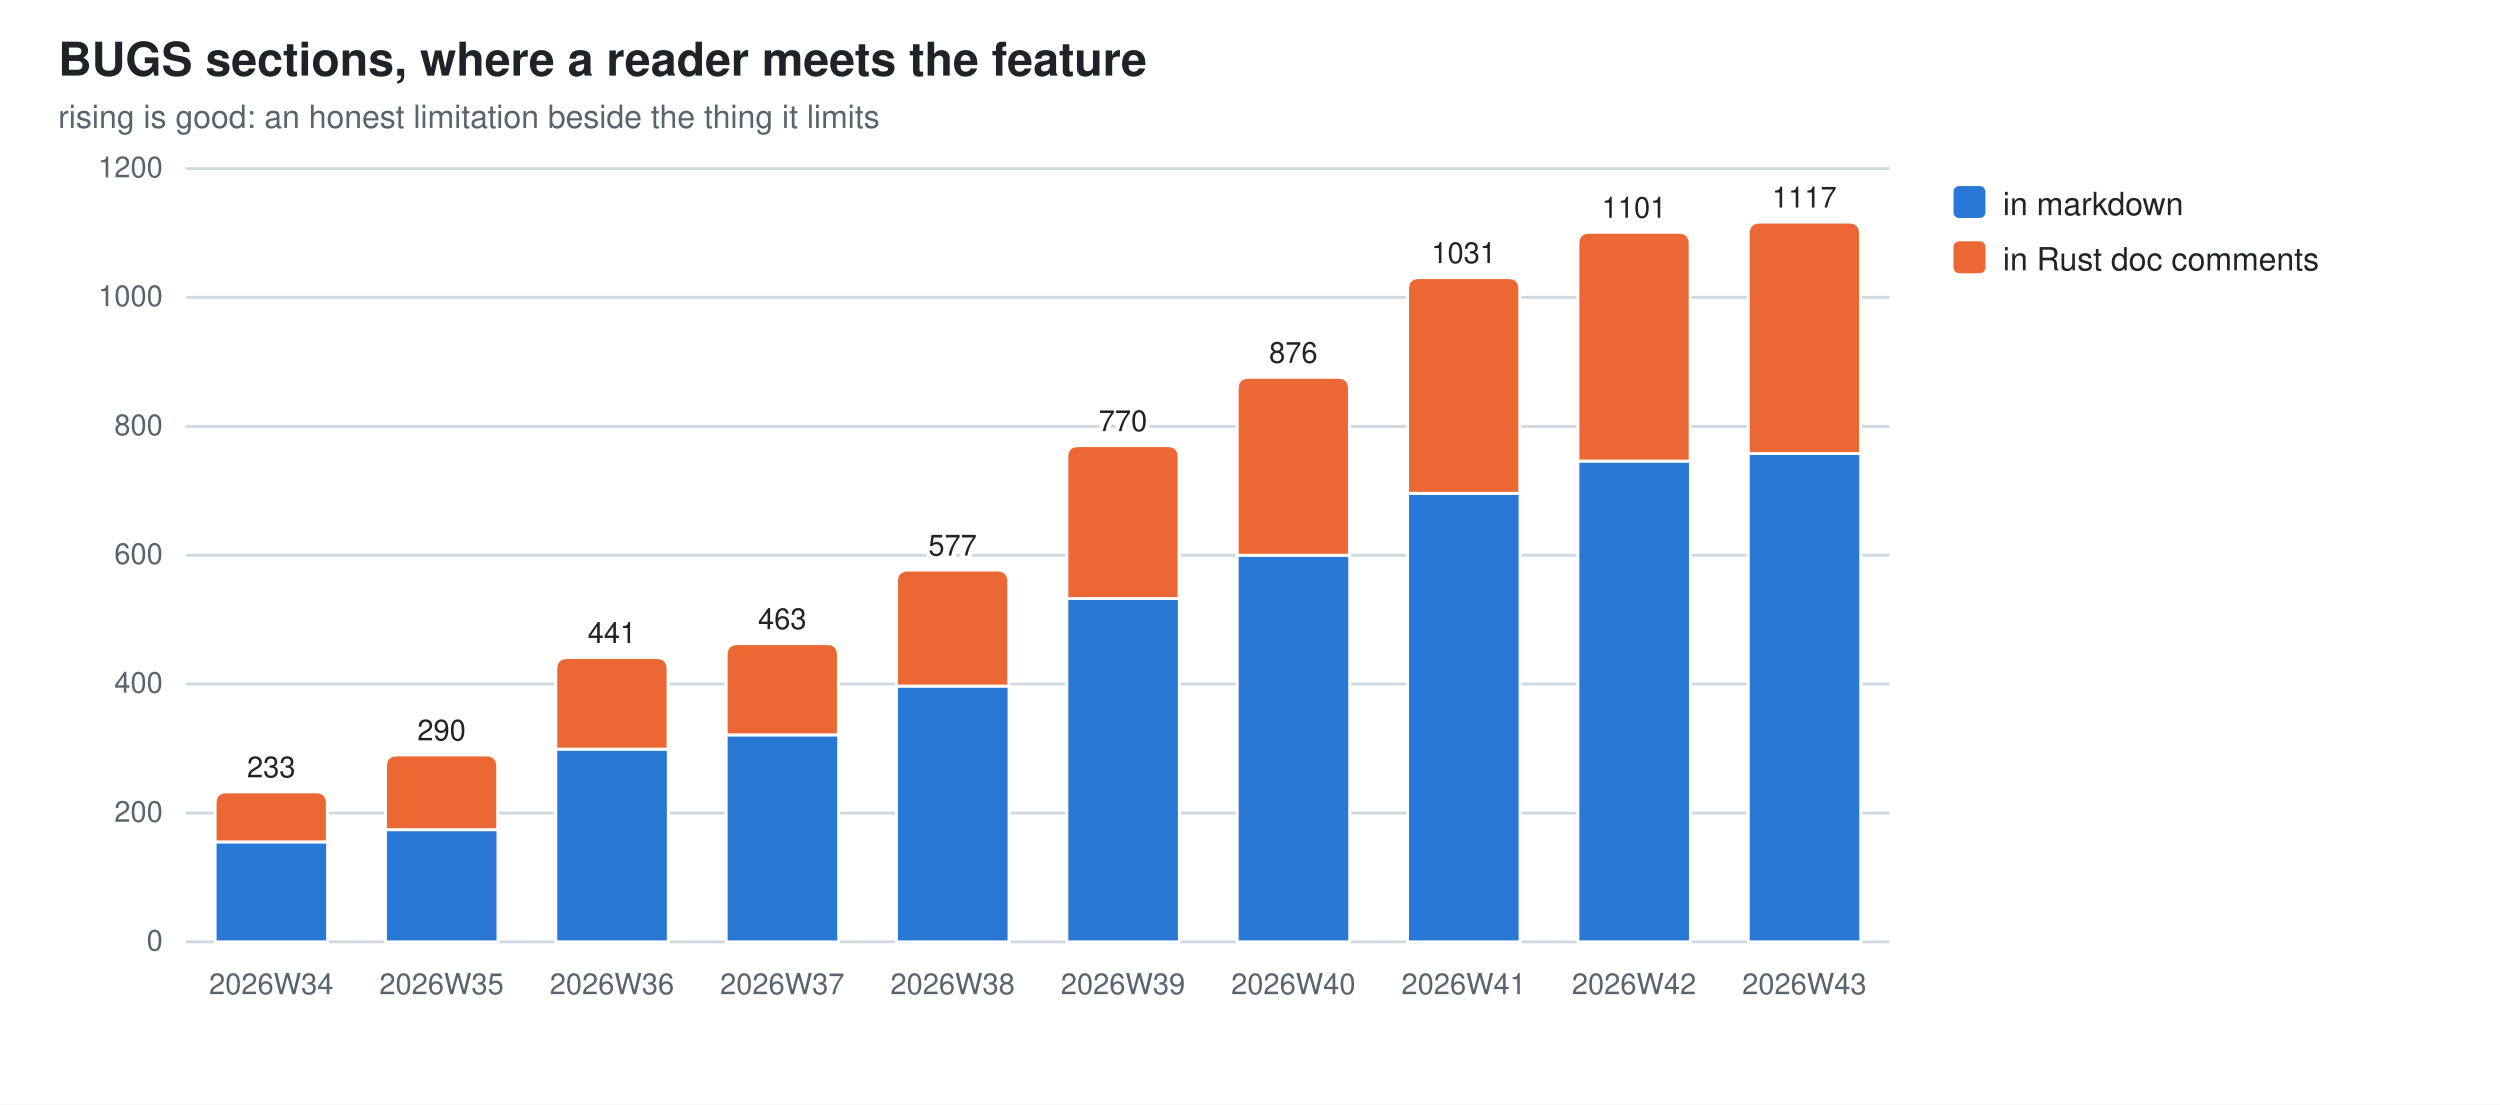
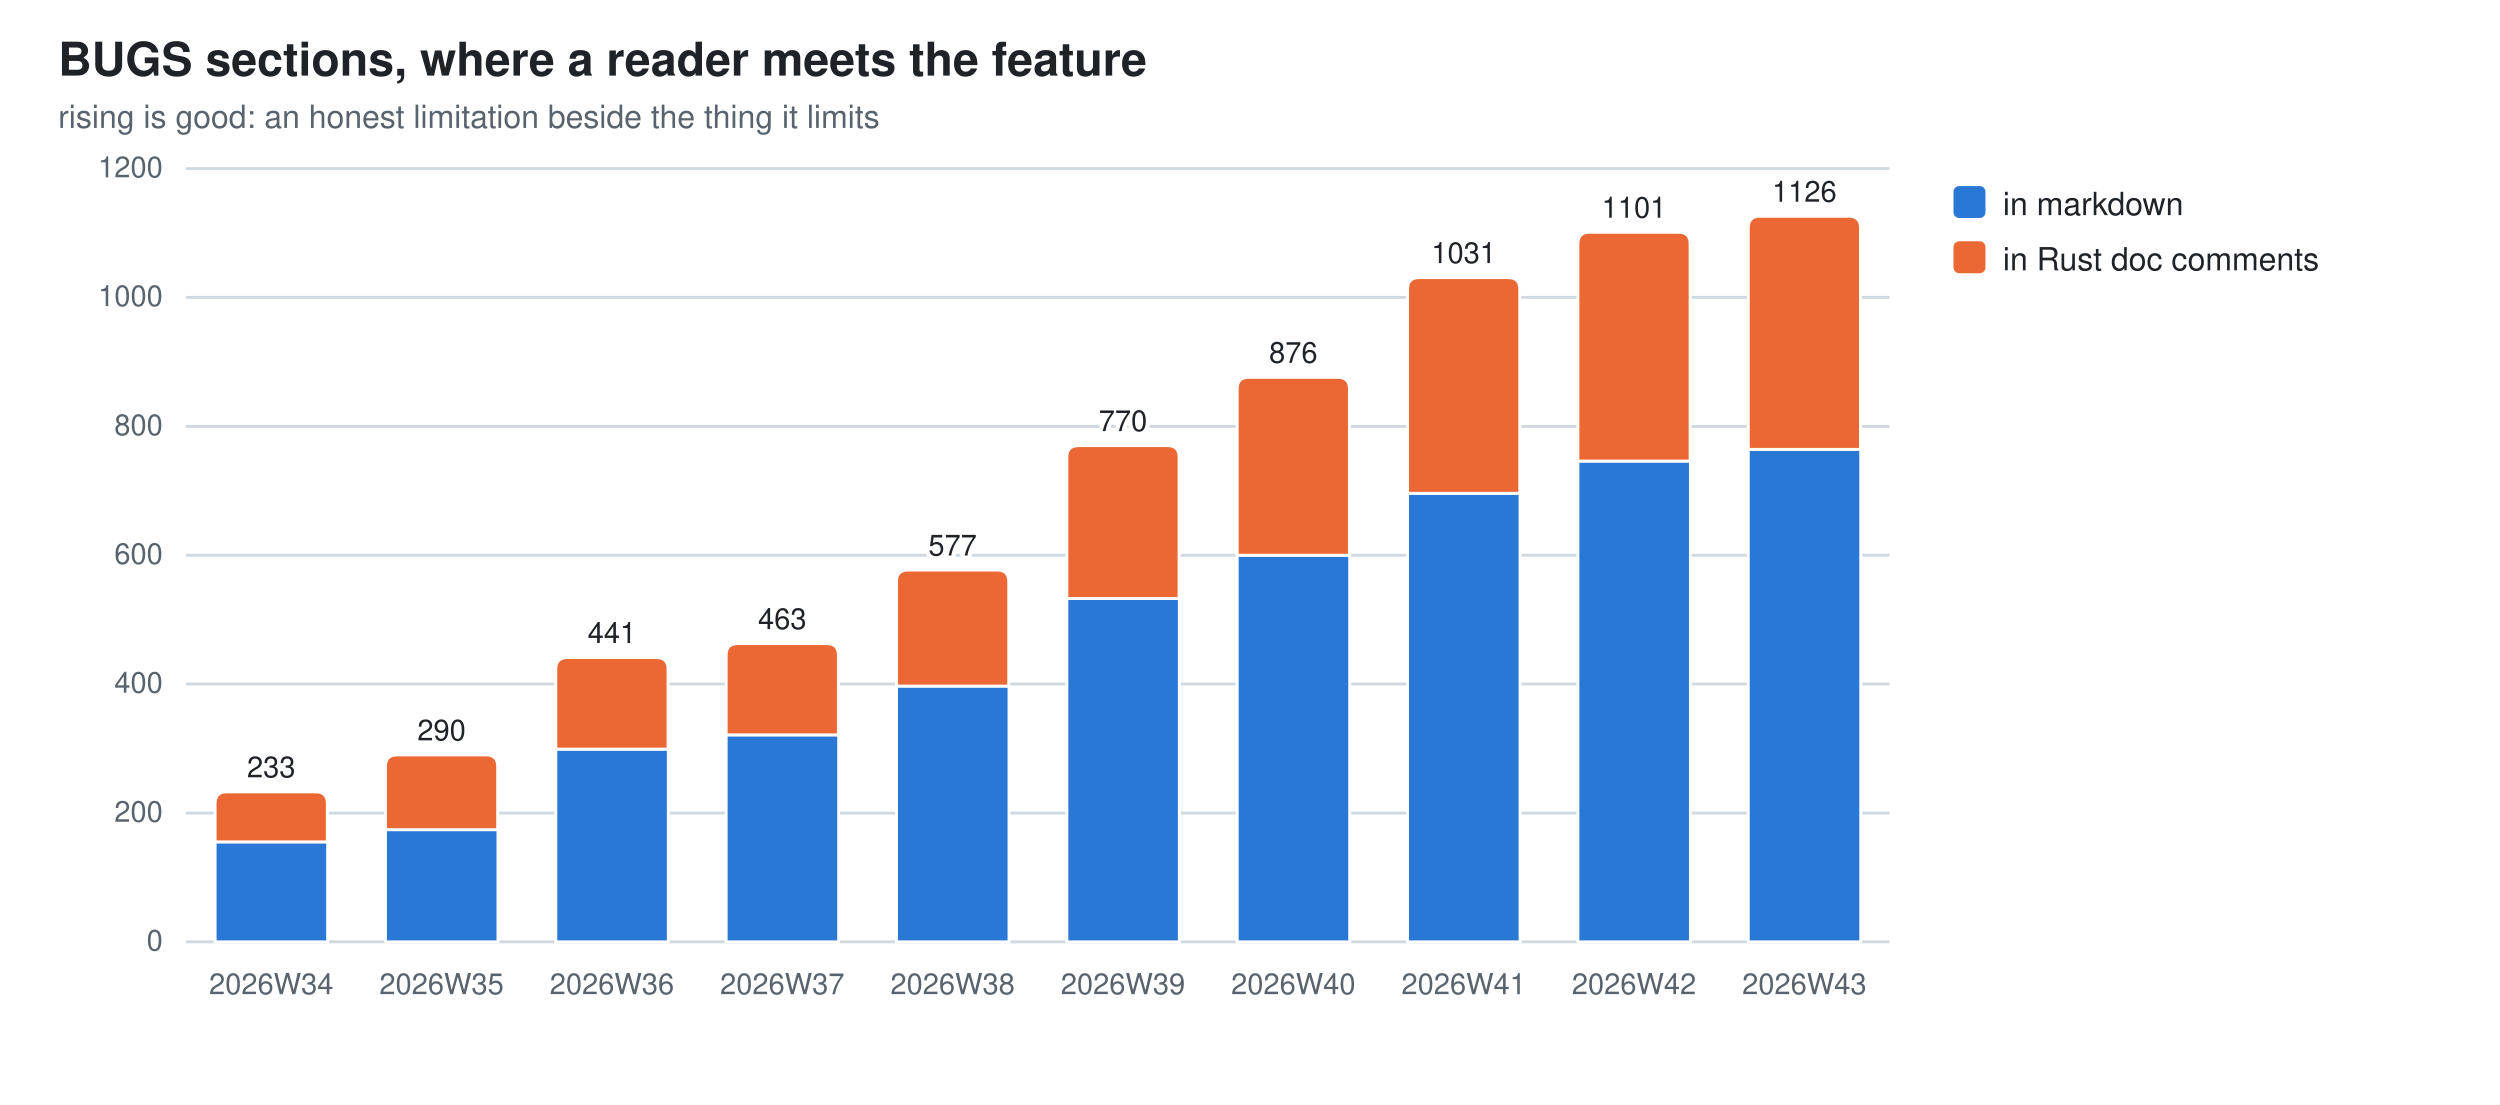
<svg xmlns="http://www.w3.org/2000/svg" width="860" height="380" viewBox="0 0 860 380" role="img" aria-label="BUGS sections, where a reader meets the feature">
  <style>
  .bg{fill:#ffffff} .fg{fill:#1f2328} .mut{fill:#59636e} .grid{stroke:#d1d9e0}
  .seg{stroke:#ffffff;stroke-width:1}
  .val{paint-order:stroke;stroke:#ffffff;stroke-width:3px;stroke-linejoin:round}
  .s0{fill:#2a78d6}  .s1{fill:#eb6834}
  @media (prefers-color-scheme: dark){
    .bg{fill:#0d1117} .fg{fill:#e6edf3} .mut{fill:#9198a1} .grid{stroke:#30363d}
    .seg{stroke:#0d1117} .val{stroke:#0d1117} .s0{fill:#3987e5} .s1{fill:#d95926}}
  text{font-family:-apple-system,BlinkMacSystemFont,"Segoe UI",Helvetica,Arial,sans-serif}
</style>
  <rect class="bg" width="860" height="380" />
  <text class="fg" x="20" y="26" font-size="16" font-weight="600">BUGS sections, where a reader meets the feature</text>
  <text class="mut" x="20" y="44" font-size="11">rising is good: an honest limitation beside the thing it limits</text>
  <line class="grid" x1="64" y1="324.0" x2="650.0" y2="324.0" stroke-width="1" />
  <text class="mut" x="56" y="327.0" font-size="10" text-anchor="end">0</text>
  <line class="grid" x1="64" y1="279.7" x2="650.0" y2="279.7" stroke-width="1" />
  <text class="mut" x="56" y="282.7" font-size="10" text-anchor="end">200</text>
  <line class="grid" x1="64" y1="235.3" x2="650.0" y2="235.3" stroke-width="1" />
  <text class="mut" x="56" y="238.3" font-size="10" text-anchor="end">400</text>
  <line class="grid" x1="64" y1="191.0" x2="650.0" y2="191.0" stroke-width="1" />
  <text class="mut" x="56" y="194.0" font-size="10" text-anchor="end">600</text>
  <line class="grid" x1="64" y1="146.7" x2="650.0" y2="146.7" stroke-width="1" />
  <text class="mut" x="56" y="149.7" font-size="10" text-anchor="end">800</text>
  <line class="grid" x1="64" y1="102.3" x2="650.0" y2="102.3" stroke-width="1" />
  <text class="mut" x="56" y="105.3" font-size="10" text-anchor="end">1000</text>
  <line class="grid" x1="64" y1="58.0" x2="650.0" y2="58.0" stroke-width="1" />
  <text class="mut" x="56" y="61.0" font-size="10" text-anchor="end">1200</text>
  <rect class="seg s0" x="74.0" y="289.6" width="38.7" height="34.4" />
  <path class="seg s1" d="M74.0,289.6 V276.4 Q74.0,272.4 78.0,272.4 H108.6 Q112.6,272.4 112.6,276.4 V289.6 Z" />
  <text class="mut" x="93.3" y="342" font-size="10" text-anchor="middle">2026W34</text>
  <text class="fg val" x="93.3" y="267.4" font-size="10" text-anchor="middle">233</text>
  <rect class="seg s0" x="132.6" y="285.4" width="38.7" height="38.6" />
  <path class="seg s1" d="M132.6,285.4 V263.7 Q132.6,259.7 136.6,259.7 H167.2 Q171.2,259.7 171.2,263.7 V285.4 Z" />
  <text class="mut" x="151.9" y="342" font-size="10" text-anchor="middle">2026W35</text>
  <text class="fg val" x="151.9" y="254.7" font-size="10" text-anchor="middle">290</text>
  <rect class="seg s0" x="191.2" y="257.7" width="38.7" height="66.3" />
  <path class="seg s1" d="M191.2,257.7 V230.2 Q191.2,226.2 195.2,226.2 H225.8 Q229.8,226.2 229.8,230.2 V257.7 Z" />
  <text class="mut" x="210.5" y="342" font-size="10" text-anchor="middle">2026W36</text>
  <text class="fg val" x="210.5" y="221.2" font-size="10" text-anchor="middle">441</text>
  <rect class="seg s0" x="249.8" y="252.8" width="38.7" height="71.2" />
  <path class="seg s1" d="M249.8,252.8 V225.4 Q249.8,221.4 253.8,221.4 H284.4 Q288.4,221.4 288.4,225.4 V252.8 Z" />
  <text class="mut" x="269.1" y="342" font-size="10" text-anchor="middle">2026W37</text>
  <text class="fg val" x="269.1" y="216.4" font-size="10" text-anchor="middle">463</text>
  <rect class="seg s0" x="308.4" y="236.0" width="38.7" height="88.0" />
  <path class="seg s1" d="M308.4,236.0 V200.1 Q308.4,196.1 312.4,196.1 H343.0 Q347.0,196.1 347.0,200.1 V236.0 Z" />
  <text class="mut" x="327.7" y="342" font-size="10" text-anchor="middle">2026W38</text>
  <text class="fg val" x="327.7" y="191.1" font-size="10" text-anchor="middle">577</text>
  <rect class="seg s0" x="367.0" y="205.9" width="38.7" height="118.1" />
  <path class="seg s1" d="M367.0,205.9 V157.3 Q367.0,153.3 371.0,153.3 H401.6 Q405.6,153.3 405.6,157.3 V205.9 Z" />
  <text class="mut" x="386.3" y="342" font-size="10" text-anchor="middle">2026W39</text>
  <text class="fg val" x="386.3" y="148.3" font-size="10" text-anchor="middle">770</text>
  <rect class="seg s0" x="425.6" y="191.0" width="38.7" height="133.0" />
  <path class="seg s1" d="M425.6,191.0 V133.8 Q425.6,129.8 429.6,129.8 H460.2 Q464.2,129.8 464.2,133.8 V191.0 Z" />
  <text class="mut" x="444.9" y="342" font-size="10" text-anchor="middle">2026W40</text>
  <text class="fg val" x="444.9" y="124.8" font-size="10" text-anchor="middle">876</text>
  <rect class="seg s0" x="484.2" y="169.7" width="38.7" height="154.3" />
  <path class="seg s1" d="M484.2,169.7 V99.5 Q484.2,95.5 488.2,95.5 H518.8 Q522.8,95.5 522.8,99.5 V169.7 Z" />
  <text class="mut" x="503.5" y="342" font-size="10" text-anchor="middle">2026W41</text>
  <text class="fg val" x="503.5" y="90.5" font-size="10" text-anchor="middle">1031</text>
  <rect class="seg s0" x="542.8" y="158.6" width="38.7" height="165.4" />
  <path class="seg s1" d="M542.8,158.6 V83.9 Q542.8,79.9 546.8,79.9 H577.4 Q581.4,79.9 581.4,83.9 V158.6 Z" />
  <text class="mut" x="562.1" y="342" font-size="10" text-anchor="middle">2026W42</text>
  <text class="fg val" x="562.1" y="74.9" font-size="10" text-anchor="middle">1101</text>
-   <rect class="seg s0" x="601.4" y="156.0" width="38.7" height="168.0" />
-   <path class="seg s1" d="M601.4,156.0 V80.4 Q601.4,76.4 605.4,76.4 H636.0 Q640.0,76.4 640.0,80.4 V156.0 Z" />
+   <rect class="seg s0" x="601.4" y="154.6" width="38.7" height="169.4" />
+   <path class="seg s1" d="M601.4,154.6 V78.4 Q601.4,74.4 605.4,74.4 H636.0 Q640.0,74.4 640.0,78.4 V154.6 Z" />
  <text class="mut" x="620.7" y="342" font-size="10" text-anchor="middle">2026W43</text>
-   <text class="fg val" x="620.7" y="71.4" font-size="10" text-anchor="middle">1117</text>
+   <text class="fg val" x="620.7" y="69.4" font-size="10" text-anchor="middle">1126</text>
  <rect class="s0" x="672" y="64" width="11" height="11" rx="2" />
  <text class="fg" y="74" font-size="11">
    <tspan x="689" dy="0">in markdown</tspan>
  </text>
  <rect class="s1" x="672" y="83" width="11" height="11" rx="2" />
  <text class="fg" y="93" font-size="11">
    <tspan x="689" dy="0">in Rust doc comments</tspan>
  </text>
</svg>
